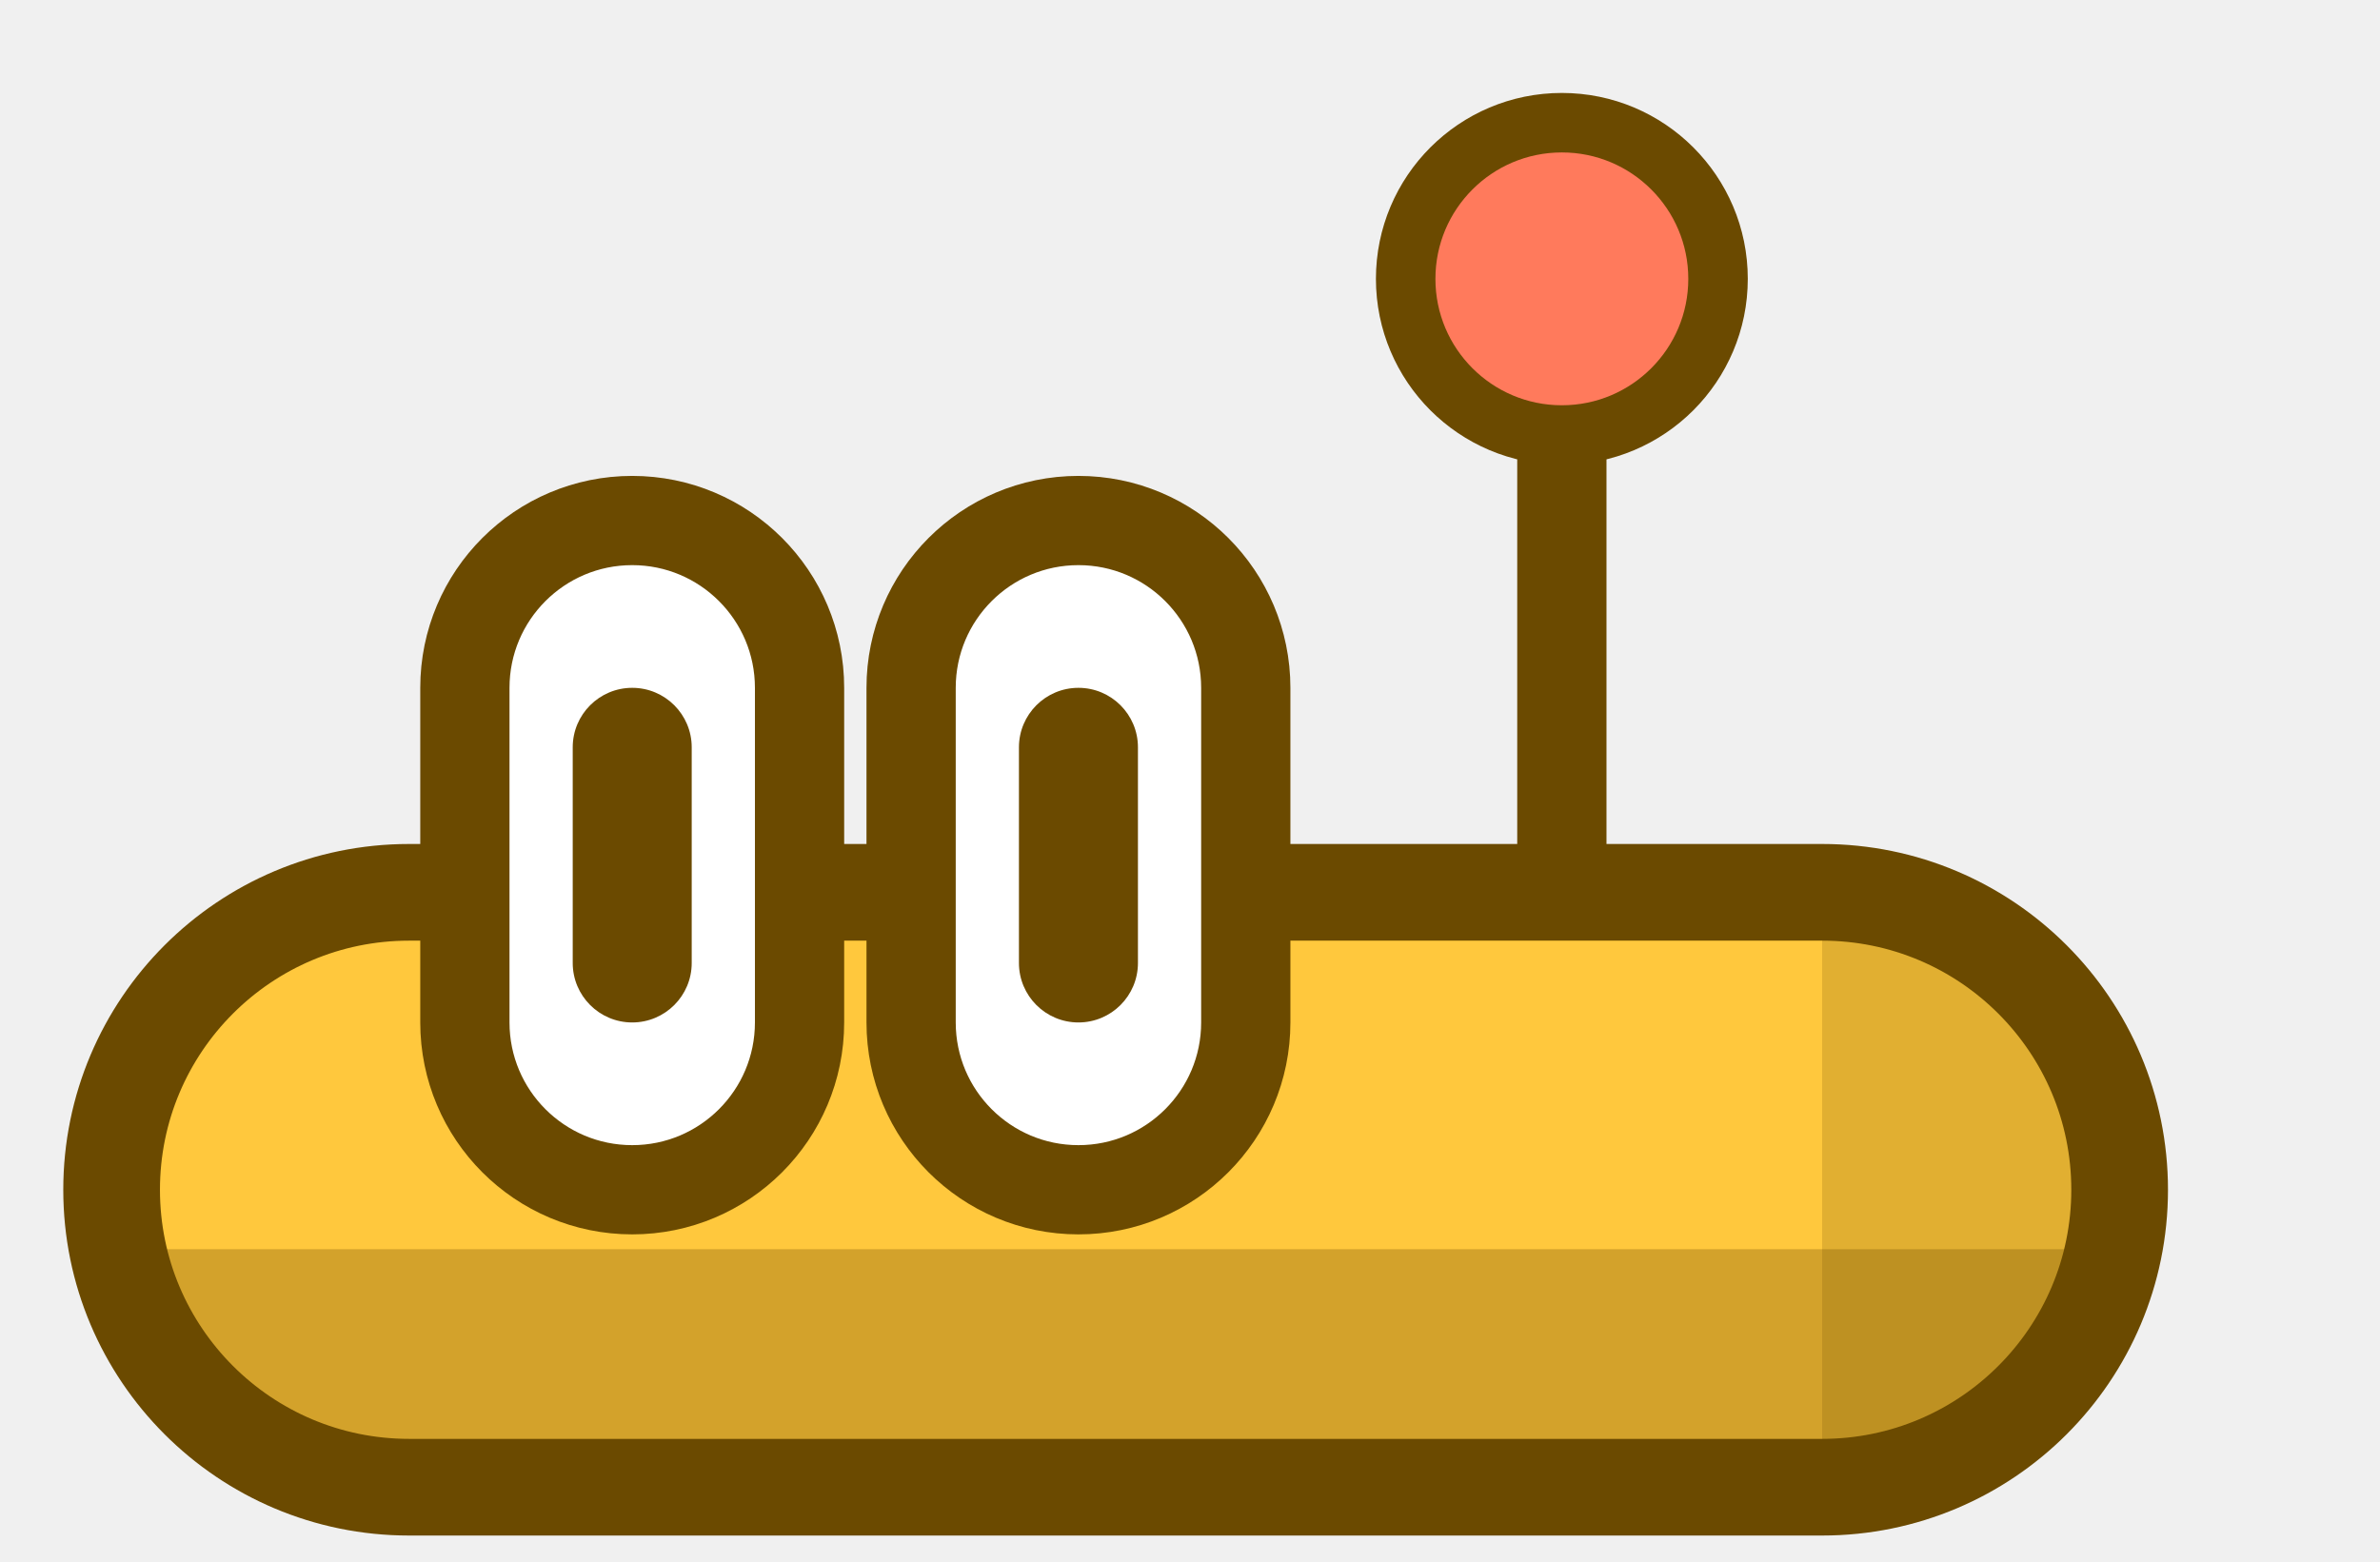
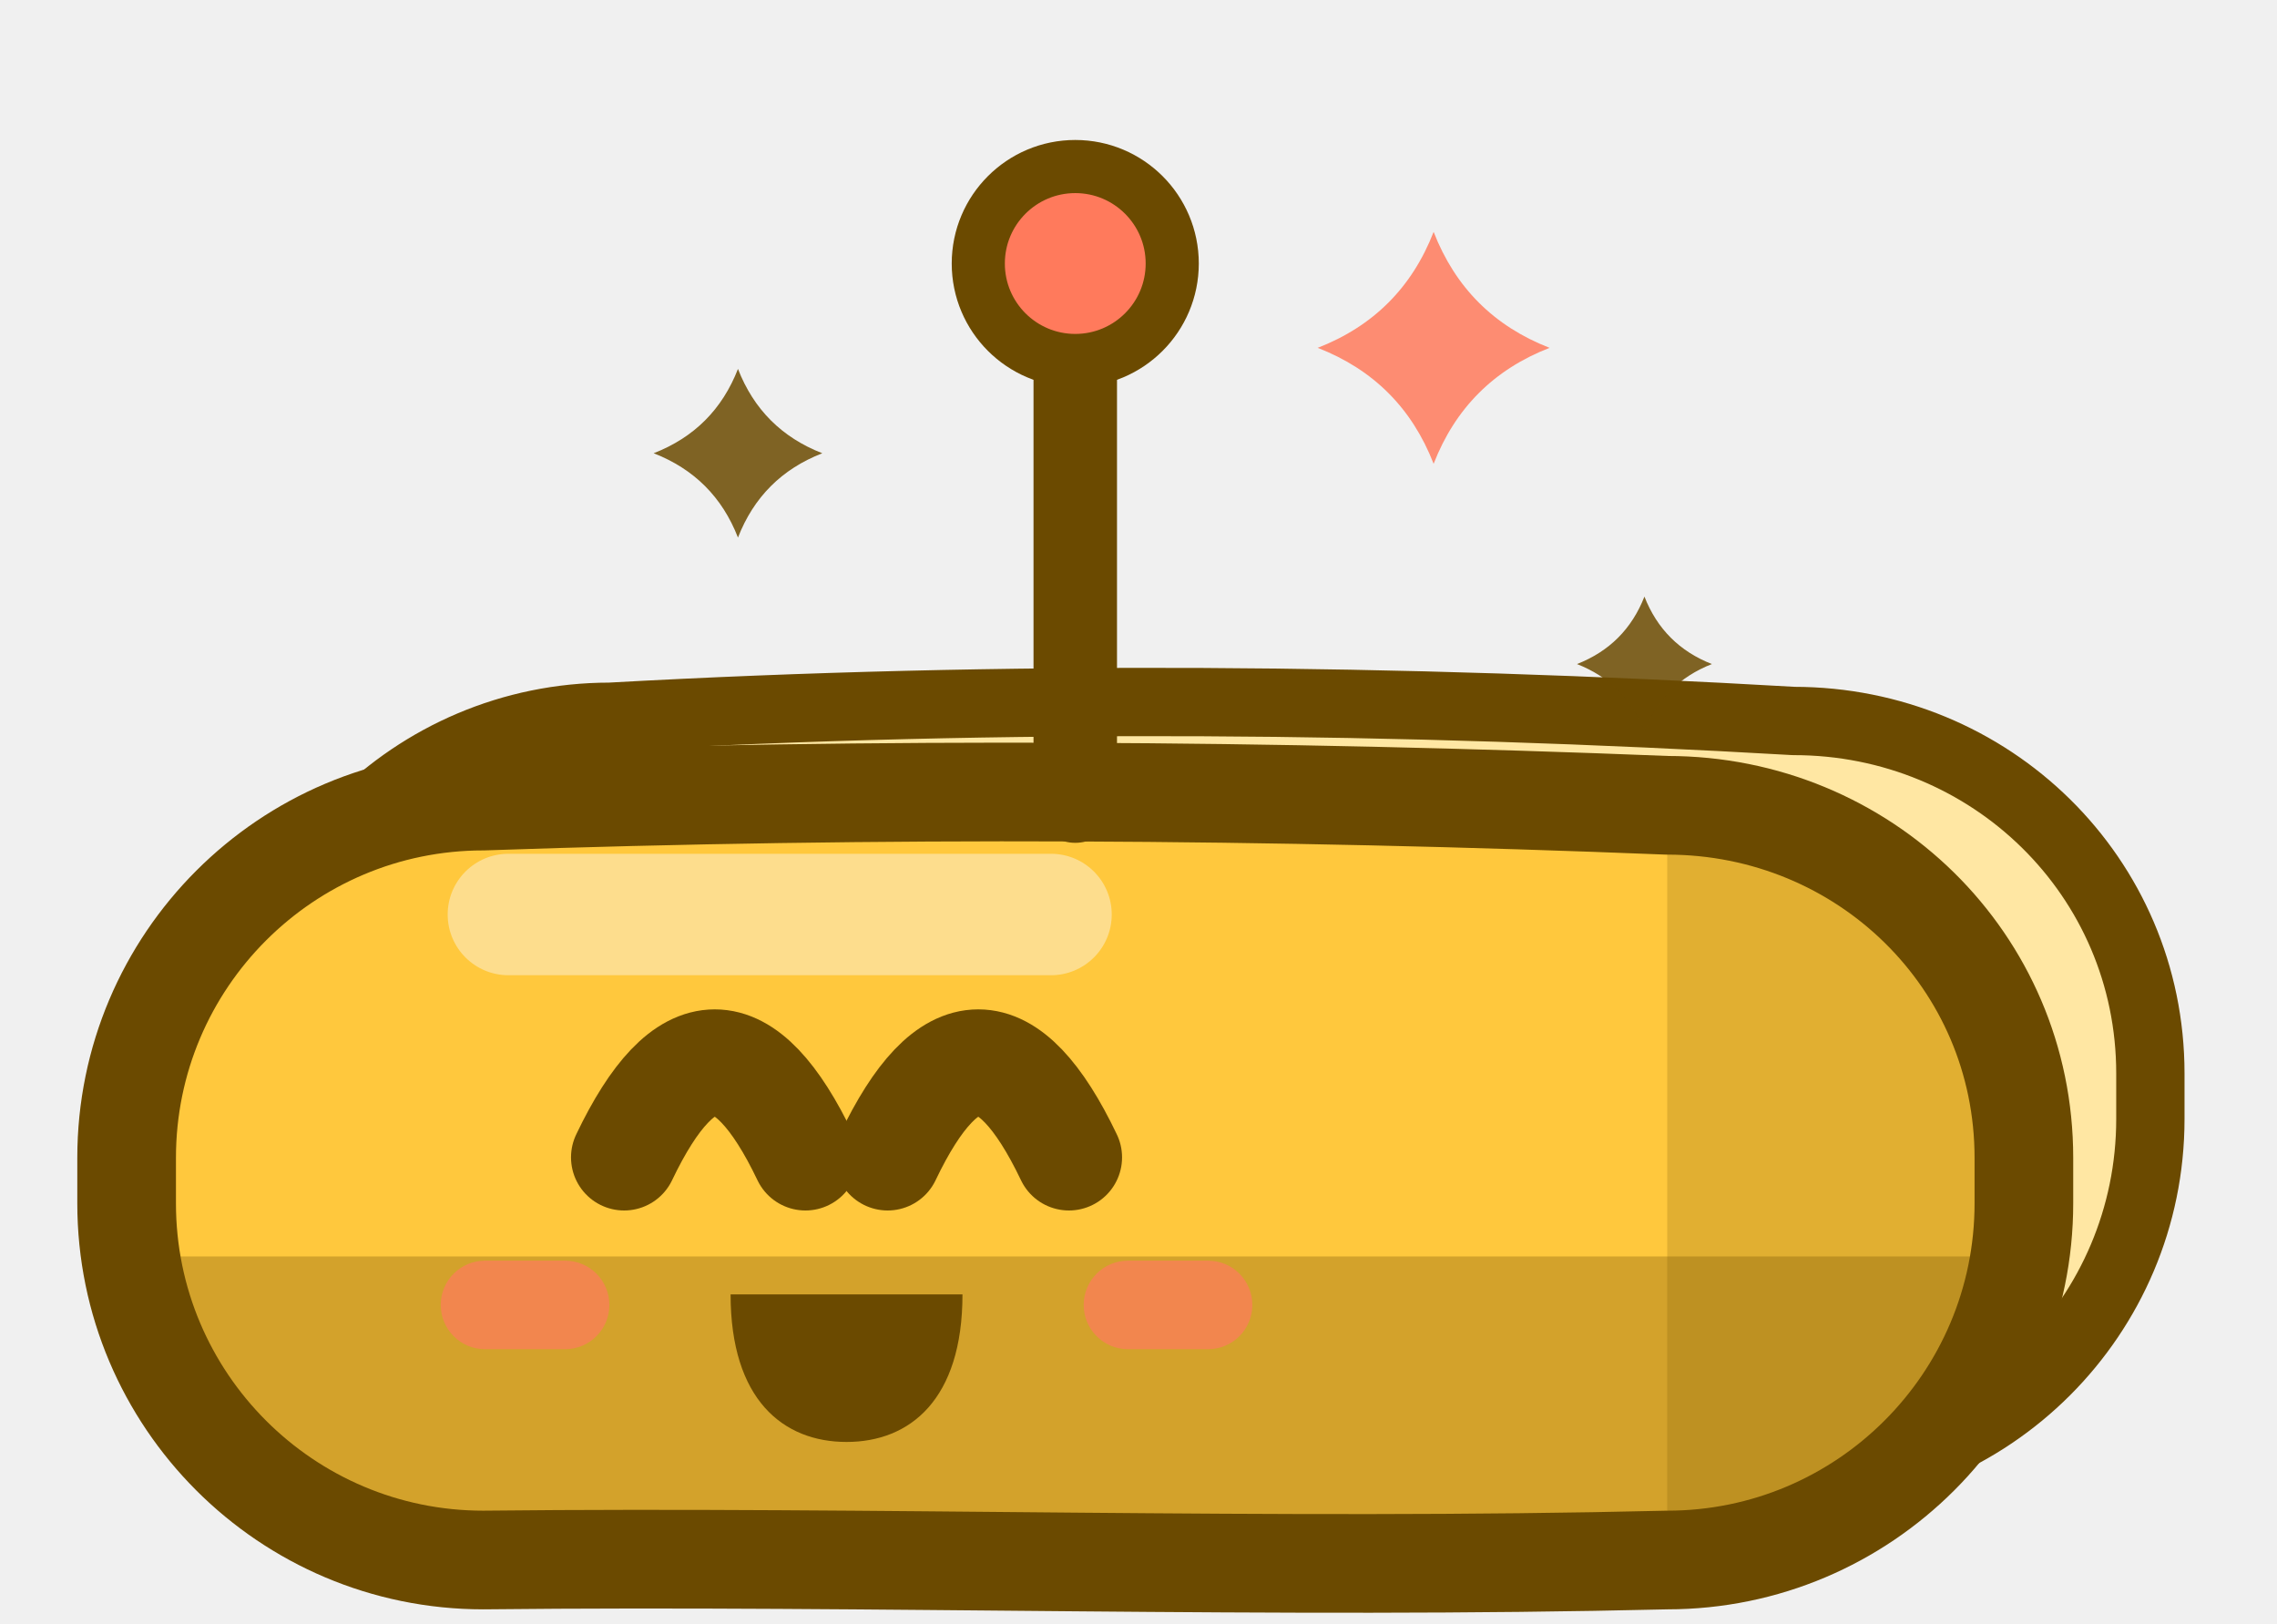
- <svg xmlns="http://www.w3.org/2000/svg" width="27.43" height="18" viewBox="0 -2 64 42" fill="none">
-   <rect x="3" y="22" width="54" height="16" rx="8" fill="#FFC83D" />
-   <path d="M56.84 31.6 C56.08 35.32 52.8 38 49 38 L11 38 C7.2 38 3.92 35.32 3.16 31.6 Z" fill="#6B4A00" opacity="0.3" />
-   <path d="M49 22 L49 22 C53.42 22 57 25.58 57 30 C57 34.42 53.42 38 49 38 Z" fill="#6B4A00" opacity="0.2" />
-   <rect x="3" y="22" width="54" height="16" rx="8" stroke="#6B4A00" stroke-width="2.6" stroke-linecap="round" stroke-linejoin="round" />
-   <path d="M42 22 L42 10" stroke="#6B4A00" stroke-width="2.4" stroke-linecap="round" stroke-linejoin="round" />
-   <circle cx="42" cy="5.5" r="4.2" fill="#FF7A5C" />
-   <circle cx="42" cy="5.5" r="4.2" stroke="#6B4A00" stroke-width="1.6" stroke-linecap="round" stroke-linejoin="round" />
-   <rect x="12.5" y="12" width="9" height="18" rx="4.5" fill="#FFFFFF" />
-   <rect x="12.5" y="12" width="9" height="18" rx="4.5" stroke="#6B4A00" stroke-width="2.4" stroke-linecap="round" stroke-linejoin="round" />
-   <rect x="15.4" y="16.5" width="3.2" height="9" rx="1.6" fill="#6B4A00" />
-   <rect x="24.5" y="12" width="9" height="18" rx="4.5" fill="#FFFFFF" />
-   <rect x="24.5" y="12" width="9" height="18" rx="4.5" stroke="#6B4A00" stroke-width="2.4" stroke-linecap="round" stroke-linejoin="round" />
-   <rect x="27.4" y="16.5" width="3.2" height="9" rx="1.6" fill="#6B4A00" />
+ <svg xmlns="http://www.w3.org/2000/svg" width="25.25" height="18" viewBox="4 23 108 77" fill="none">
+   <path d="M32.92 57 C51.64 55.96 70.36 56.12 89.08 57.2 C98.42 57.2 106 64.58 106 73.92 L106 76.08 C106 85.42 98.42 93 89.08 93 C70.36 93.45 51.64 92.8 32.92 93 C23.58 93 16 85.42 16 76.08 L16 73.92 C16 64.58 23.58 57 32.92 57 Z" fill="#FFE7A3" />
+   <path d="M32.92 57 C51.64 55.96 70.36 56.12 89.08 57.2 C98.42 57.2 106 64.58 106 73.92 L106 76.08 C106 85.42 98.42 93 89.08 93 C70.36 93.45 51.64 92.8 32.92 93 C23.58 93 16 85.42 16 76.08 L16 73.92 C16 64.58 23.58 57 32.92 57 Z" stroke="#6B4A00" stroke-width="3.24" stroke-linecap="round" stroke-linejoin="round" />
+   <path d="M26.92 61 C45.64 60.35 64.36 60.45 83.08 61.2 C92.42 61.2 100 68.58 100 77.92 L100 80.08 C100 89.42 92.42 97 83.08 97 C64.36 97.45 45.64 96.8 26.92 97 C17.58 97 10 89.42 10 80.08 L10 77.92 C10 68.58 17.58 61 26.92 61 Z" fill="#FFC83D" />
+   <path d="M99.81 82.6 C98.56 90.88 91.45 97 83.08 97 L26.92 97 C18.55 97 11.44 90.88 10.19 82.6 Z" fill="#6B4A00" opacity="0.3" />
+   <path d="M83.08 61 L83.08 61 C92.42 61 100 68.58 100 77.92 L100 80.08 C100 89.42 92.42 97 83.08 97 Z" fill="#6B4A00" opacity="0.2" />
+   <rect x="25.23" y="63.5" width="31.5" height="5.76" rx="2.88" fill="#FBF7EF" opacity="0.45" />
+   <path d="M26.92 61 C45.64 60.35 64.36 60.45 83.08 61.2 C92.42 61.2 100 68.58 100 77.92 L100 80.08 C100 89.42 92.42 97 83.08 97 C64.36 97.45 45.64 96.8 26.92 97 C17.58 97 10 89.42 10 80.08 L10 77.92 C10 68.58 17.58 61 26.92 61 Z" stroke="#6B4A00" stroke-width="4.68" stroke-linecap="round" stroke-linejoin="round" />
+   <path d="M55 61 L55 40" stroke="#6B4A00" stroke-width="3.96" stroke-linecap="round" stroke-linejoin="round" />
+   <circle cx="55" cy="35.5" r="4.6" fill="#FF7A5C" />
+   <circle cx="55" cy="35.5" r="4.6" stroke="#6B4A00" stroke-width="2.52" stroke-linecap="round" stroke-linejoin="round" />
+   <rect x="24.9" y="82.8" width="8" height="4.2" rx="2.1" fill="#FF7A5C" opacity="0.7" />
+   <rect x="55.4" y="82.8" width="8" height="4.2" rx="2.1" fill="#FF7A5C" opacity="0.7" />
+   <path d="M33.6 77.9 Q37.9 68.9 42.2 77.9" stroke="#6B4A00" stroke-width="5.04" stroke-linecap="round" stroke-linejoin="round" />
+   <path d="M46.1 77.9 Q50.4 68.9 54.7 77.9" stroke="#6B4A00" stroke-width="5.04" stroke-linecap="round" stroke-linejoin="round" />
+   <path d="M38.65 84.4 L49.65 84.4 C49.65 89.4 47.15 91.4 44.15 91.4 C41.15 91.4 38.65 89.4 38.65 84.4 Z" fill="#6B4A00" />
+   <path d="M72 34 Q73.54 37.96 77.5 39.5 Q73.54 41.04 72 45 Q70.46 41.04 66.5 39.5 Q70.46 37.96 72 34 Z" fill="#FF7A5C" opacity="0.85" />
+   <path d="M39 40.5 Q40.12 43.38 43 44.5 Q40.12 45.62 39 48.5 Q37.88 45.62 35 44.5 Q37.88 43.38 39 40.5 Z" fill="#6B4A00" opacity="0.85" />
+   <path d="M82 51.3 Q82.9 53.6 85.2 54.5 Q82.9 55.4 82 57.7 Q81.1 55.4 78.8 54.5 Q81.1 53.6 82 51.3 Z" fill="#6B4A00" opacity="0.85" />
</svg>
